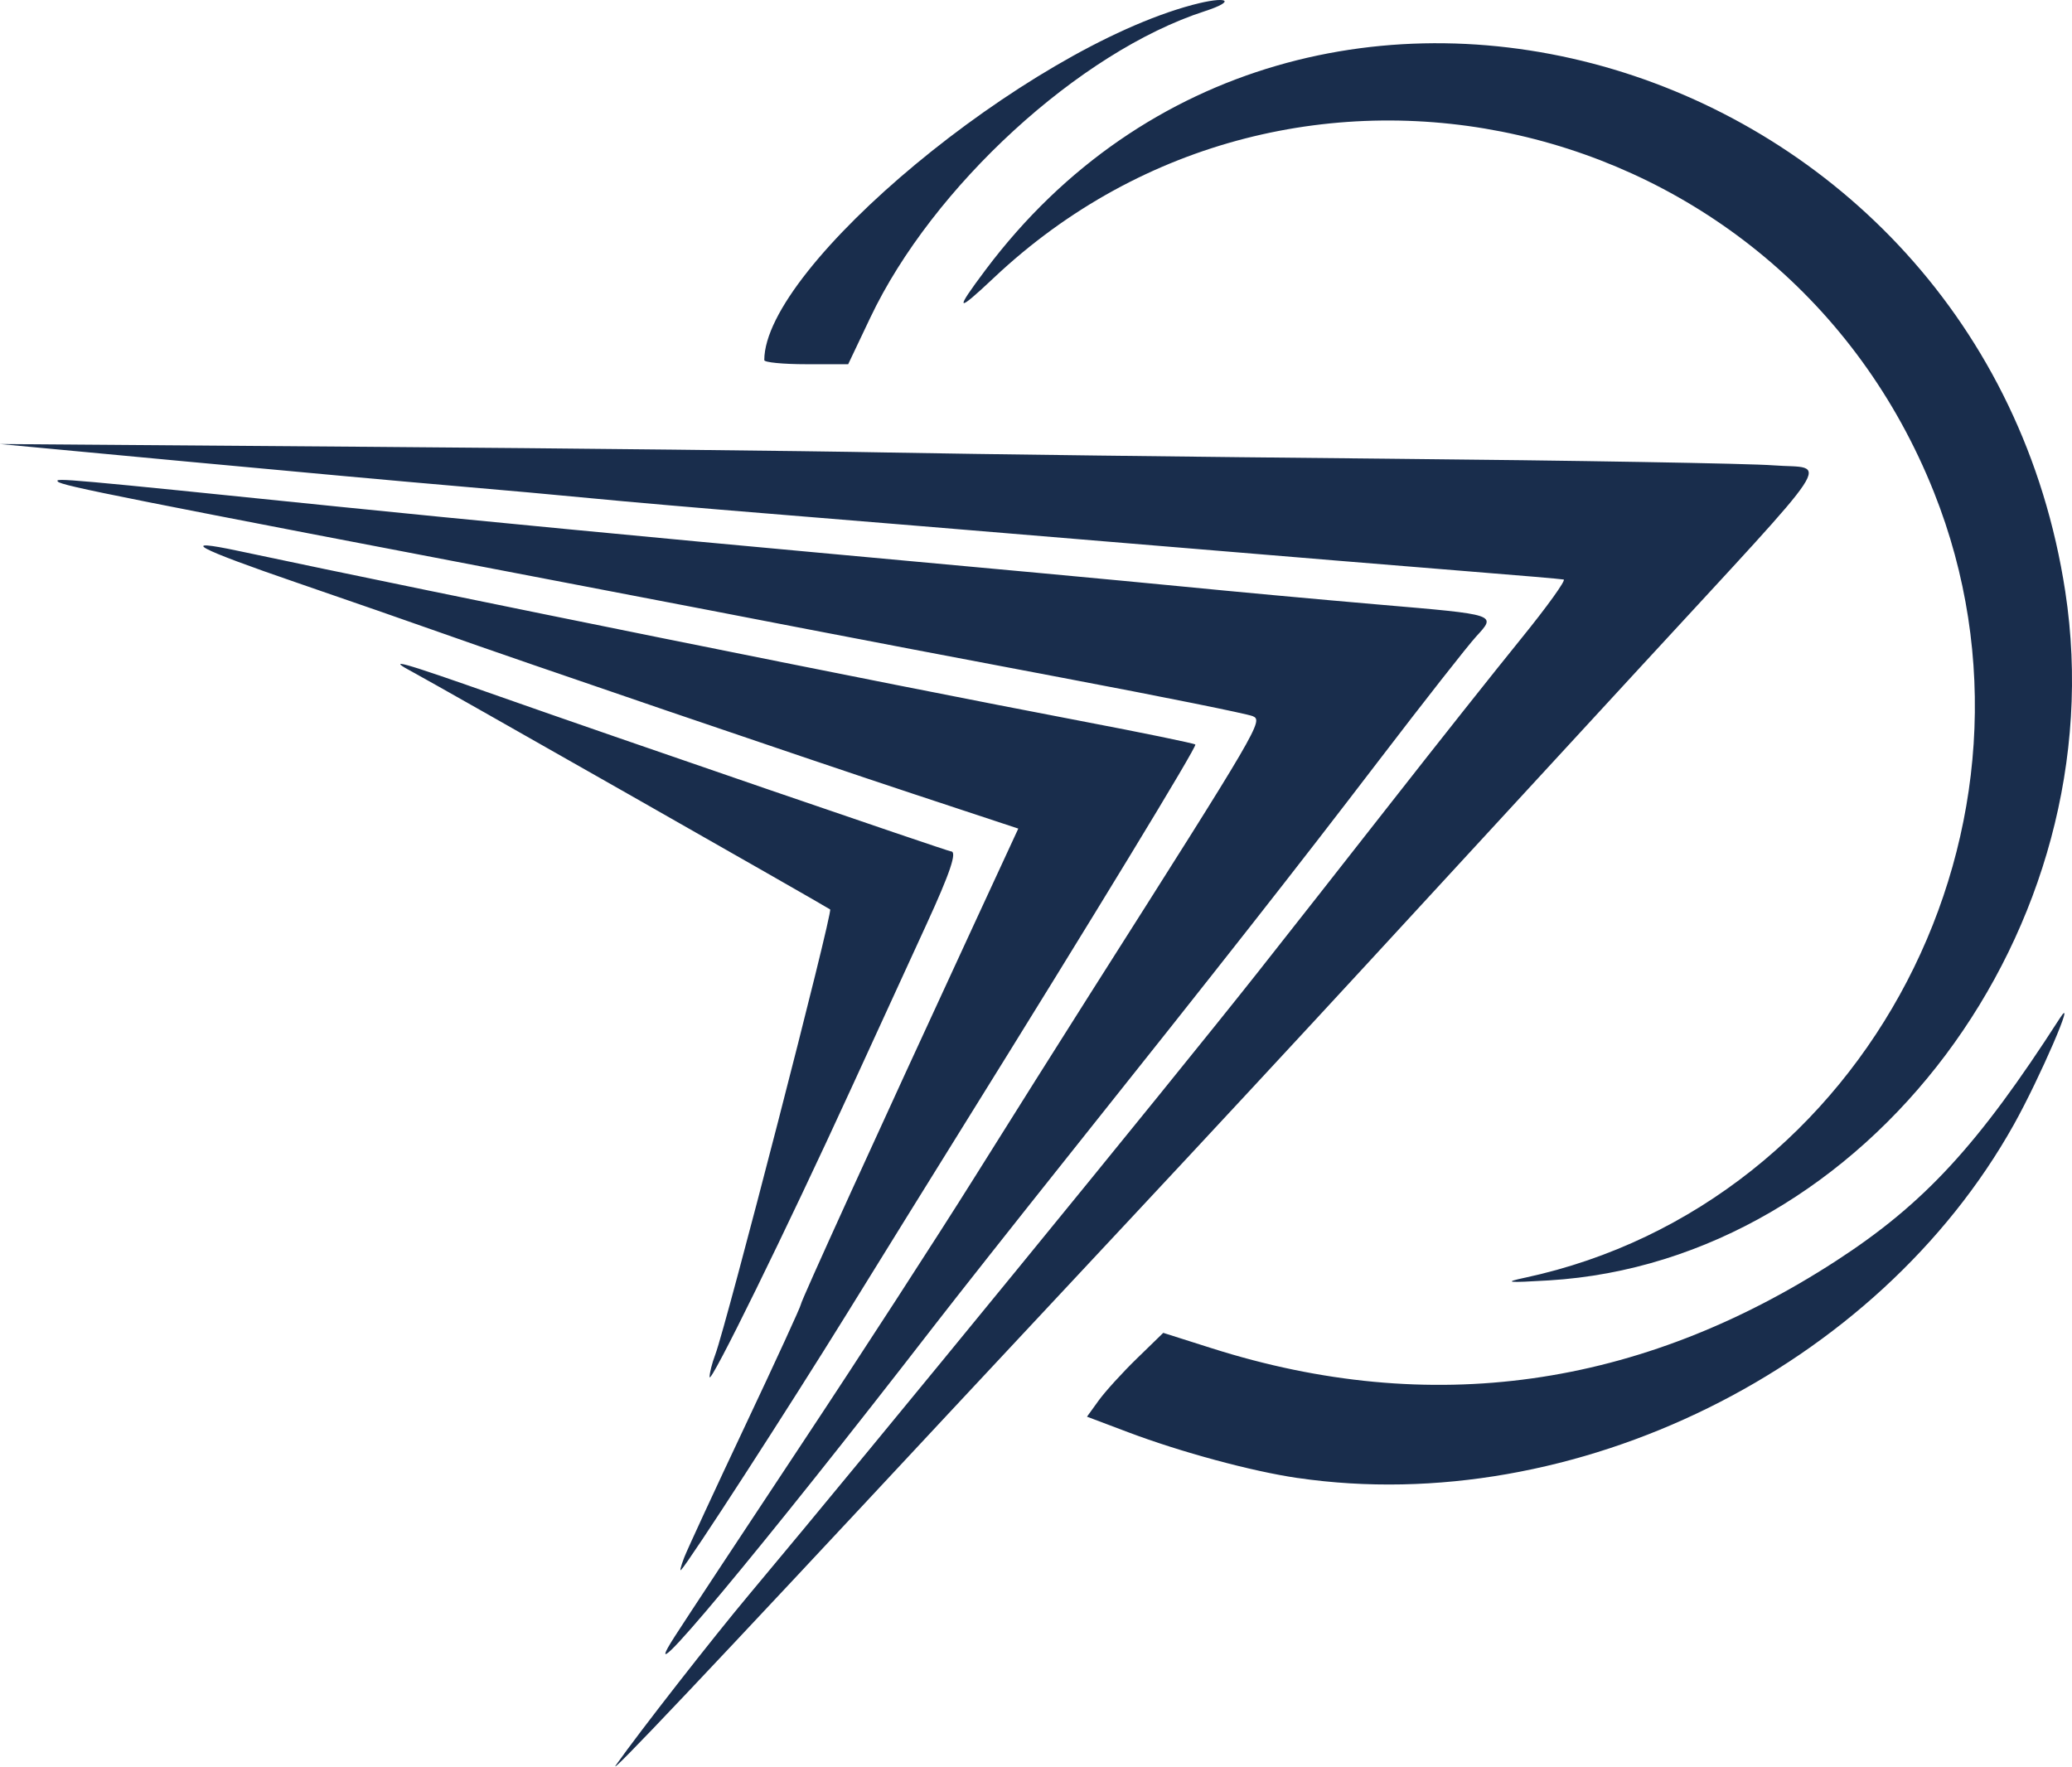
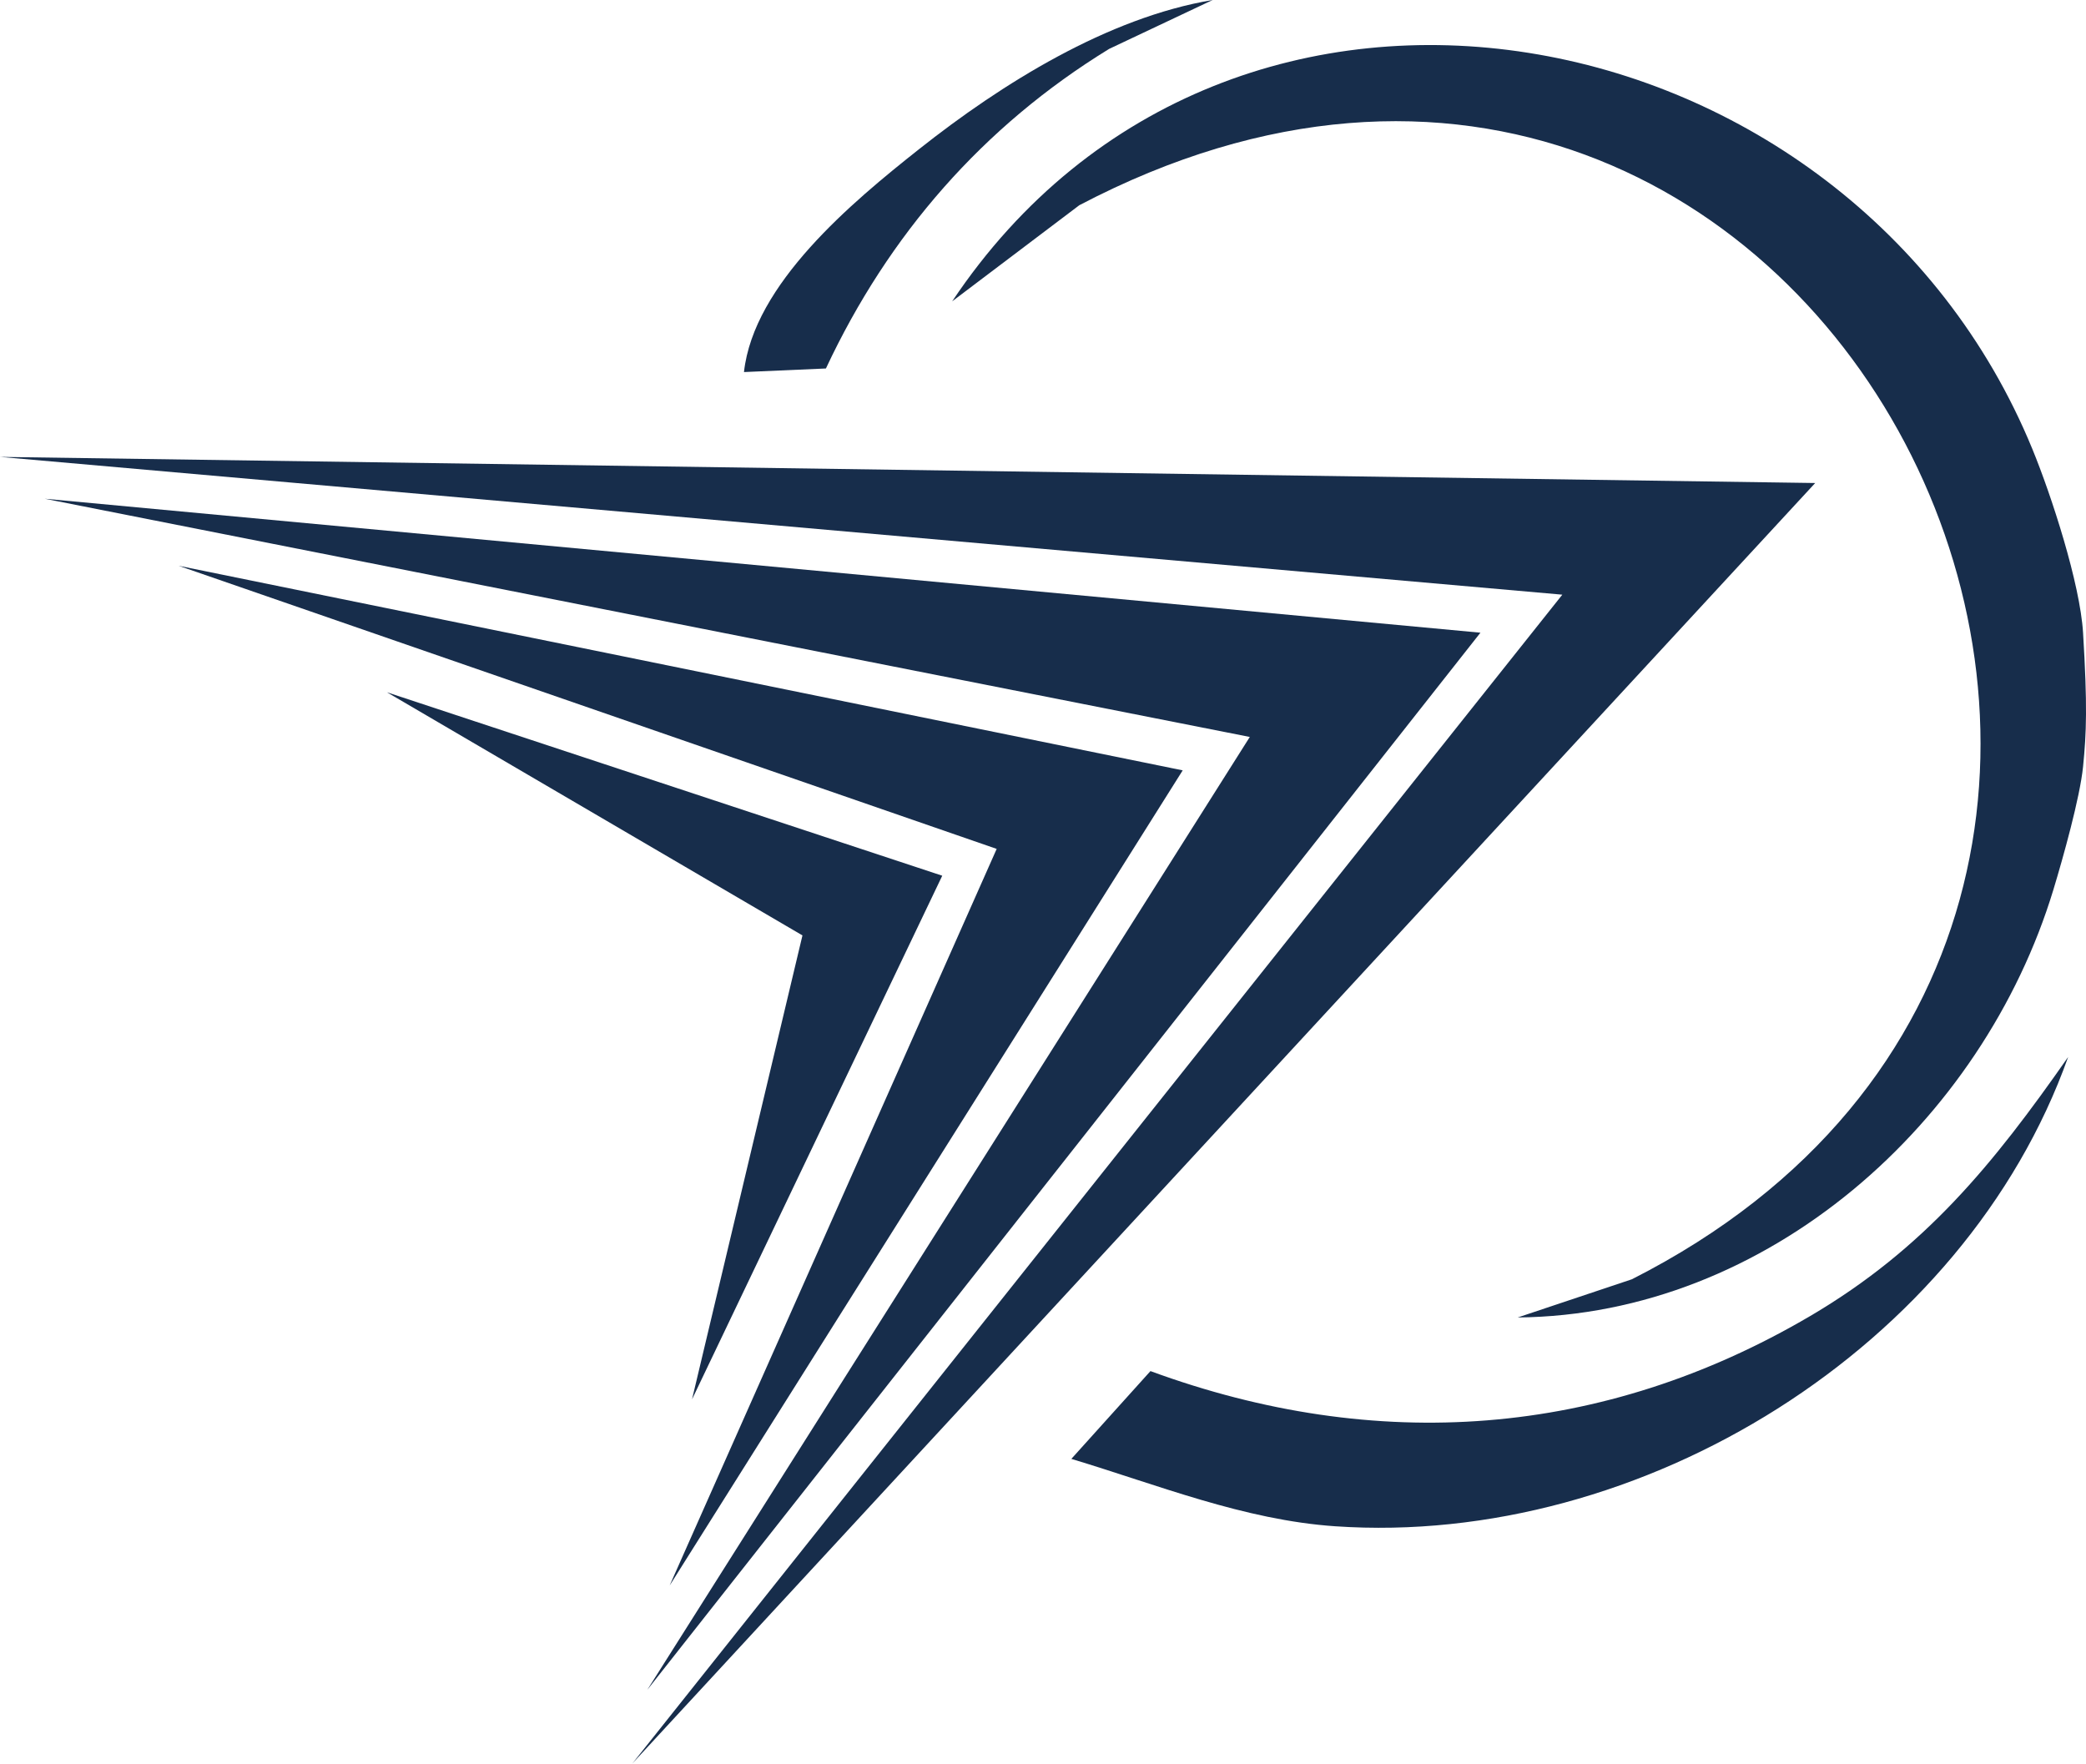
- <svg xmlns="http://www.w3.org/2000/svg" width="120.028mm" height="102.324mm" viewBox="0 0 120.028 102.324" version="1.1" id="svg1" xml:space="preserve">
-   <defs id="defs1" />
-   <g id="layer1" transform="translate(-45.57214,-96.67956)">
-     <path style="fill:#192d4c;fill-opacity:1" d="m 81.263,198.917 c 1.38,-1.951 5.604,-7.361 7.714,-9.878 7.147,-8.529 24.402,-29.637 29.444,-36.019 1.649,-2.087 5.142,-6.533 7.761,-9.878 2.619,-3.346 5.995,-7.603 7.502,-9.46 1.507,-1.857 2.618,-3.402 2.469,-3.432 -0.149,-0.031 -2.572,-0.239 -5.385,-0.462 -2.813,-0.224 -11.703,-0.956 -19.756,-1.628 -8.052,-0.671 -17.577,-1.458 -21.167,-1.747 -3.59,-0.29 -8.035,-0.675 -9.878,-0.856 -1.843,-0.181 -5.495,-0.511 -8.114,-0.733 -2.619,-0.222 -9.604,-0.858 -15.522,-1.413 l -10.76,-1.009 21.343,0.161 c 11.739,0.089 25.312,0.237 30.162,0.331 4.851,0.093 17.789,0.254 28.751,0.357 10.963,0.103 21.082,0.277 22.489,0.386 3.155,0.246 4.002,-1.036 -7.72,11.687 -5.116,5.553 -12.235,13.282 -15.82,17.177 -3.586,3.895 -9.777,10.565 -13.758,14.822 -3.981,4.257 -8.747,9.359 -10.59,11.337 -13.918,14.939 -19.808,21.165 -19.166,20.257 z m 3.378,-7.412 c 0.685,-1.065 4.001,-6.093 7.37,-11.174 3.369,-5.081 7.871,-12.027 10.006,-15.437 2.134,-3.409 5.166,-8.222 6.736,-10.694 9.833,-15.478 10.006,-15.774 9.384,-16.036 -0.329,-0.138 -5.281,-1.137 -11.005,-2.219 -5.724,-1.082 -12.391,-2.353 -14.817,-2.825 -2.425,-0.472 -8.22,-1.586 -12.876,-2.477 -26.862,-5.14 -30.294,-5.822 -30.515,-6.066 -0.203,-0.224 0.314,-0.178 16.404,1.468 6.597,0.675 19.059,1.869 27.693,2.654 8.634,0.785 18.08,1.663 20.99,1.951 2.91,0.288 8.053,0.761 11.429,1.051 6.938,0.595 6.825,0.558 5.629,1.868 -0.486,0.532 -3.007,3.745 -5.603,7.14 -4.89,6.397 -9.026,11.662 -18.148,23.107 -2.938,3.687 -6.365,8.025 -7.615,9.641 -9.995,12.924 -17.713,22.173 -15.061,18.048 z m 0.561,-4.59 c 0.187,-0.481 1.784,-3.934 3.55,-7.674 1.766,-3.74 3.211,-6.887 3.211,-6.994 0,-0.184 4.351,-9.734 10.049,-22.057 l 2.548,-5.511 -6.034,-1.995 c -6.39,-2.113 -22.814,-7.715 -27.553,-9.399 -1.552,-0.552 -5.203,-1.821 -8.114,-2.82 -5.951,-2.044 -7.038,-2.629 -3.474,-1.871 11.683,2.486 37.534,7.704 48.794,9.85 3.583,0.683 6.57,1.297 6.638,1.365 0.109,0.109 -5.776,9.777 -13.753,22.596 -1.449,2.328 -4.353,7.011 -6.453,10.407 -3.354,5.421 -9.121,14.334 -9.583,14.809 -0.09,0.093 -0.011,-0.225 0.175,-0.706 z m 35.542,-4.616 c -2.651,-0.387 -6.76,-1.497 -9.821,-2.653 l -2.383,-0.9 0.678,-0.939 c 0.373,-0.516 1.367,-1.609 2.209,-2.428 l 1.531,-1.489 2.816,0.894 c 12.65,4.017 24.78,2.318 36.16,-5.064 5.104,-3.311 8.223,-6.692 12.958,-14.05 1.033,-1.606 -1.162,3.475 -2.658,6.151 -7.906,14.142 -25.475,22.812 -41.491,20.476 z m -34.067,-5.848 c -0.003,-0.23 0.144,-0.812 0.327,-1.293 0.642,-1.689 6.827,-25.652 6.657,-25.796 -0.159,-0.135 -22.83,-13.027 -24.1,-13.705 -1.732,-0.924 -0.901,-0.694 4.985,1.38 6.553,2.309 25.941,8.963 26.116,8.963 0.369,0 -0.05,1.243 -1.424,4.233 -0.848,1.843 -2.814,6.13 -4.37,9.525 -3.731,8.143 -8.184,17.216 -8.191,16.692 z m 47.24,-5.757 c 19.803,-4.256 31.31,-26.366 23.684,-45.507 -8.878,-22.281 -37.166,-28.723 -54.468,-12.404 -2.186,2.062 -2.29,1.956 -0.467,-0.473 18.36,-24.464 57.752,-12.725 62.545,18.639 2.978,19.488 -11.492,38.789 -29.915,39.902 -2.421,0.146 -2.664,0.118 -1.379,-0.158 z M 89.846,117.542 c 0,-5.429 15.132,-17.987 24.793,-20.576 2.035,-0.545 2.617,-0.251 0.719,0.364 -7.244,2.346 -15.76,10.149 -19.368,17.745 l -1.284,2.703 h -2.43 c -1.337,0 -2.43,-0.106 -2.43,-0.236 z" id="path1" />
-   </g>
+ <svg xmlns="http://www.w3.org/2000/svg" id="uuid-9e5074b4-e6b6-4adc-81b3-f910807514ed" data-name="Capa 1" viewBox="0 0 360.97 305.12">
+   <defs>
+     <style>
+       .uuid-12a346e8-0d28-4920-bfec-afe7b0a38194 {
+         fill: #172d4b;
+       }
+     </style>
+   </defs>
+   <path class="uuid-12a346e8-0d28-4920-bfec-afe7b0a38194" d="M360.46,109.48c.77,12.64.59,17.3,0,23.19-.54,5.36-3.46,15.76-5.13,21.27-12.23,40.27-49.43,73.63-92.7,74.03l19.76-6.61c126.56-64.18,34.29-253.97-95.62-185.85l-22,16.63C212.94-19.95,320.21,1.06,351.68,77.68c3.33,8.1,8.26,23.3,8.78,31.79Z" />
+   <polygon class="uuid-12a346e8-0d28-4920-bfec-afe7b0a38194" points="314.11 83.58 109.45 305.12 270.35 102.9 0 79.06 314.11 83.58" />
+   <polygon class="uuid-12a346e8-0d28-4920-bfec-afe7b0a38194" points="256.18 109.48 112.02 292.39 216.27 127.52 7.74 86.3 256.18 109.48" />
+   <polygon class="uuid-12a346e8-0d28-4920-bfec-afe7b0a38194" points="115.88 274.35 172.47 146.89 30.91 97.9 204.66 133.3 115.88 274.35" />
+   <path class="uuid-12a346e8-0d28-4920-bfec-afe7b0a38194" d="M185.39,252.44l13.69-15.19c39.07,14.34,78.25,11.56,114.15-9.52,19.81-11.64,31.71-26.3,44.65-44.83-17.91,50.29-73.81,84.84-126.84,81.2-15.77-1.08-30.73-7.17-45.65-11.66Z" />
+   <polygon class="uuid-12a346e8-0d28-4920-bfec-afe7b0a38194" points="163.05 151.53 163.05 151.53 119.75 242.14 138.86 161.86 66.96 119.79 163.05 151.53" />
+   <path class="uuid-12a346e8-0d28-4920-bfec-afe7b0a38194" d="M209.84,0l-17.91,8.46c-21.8,13.37-38.17,32.15-49.01,55.3l-14.18.62c1.69-15.25,18.68-29.38,30.31-38.58,14.3-11.32,32.64-22.77,50.79-25.8Z" />
</svg>
